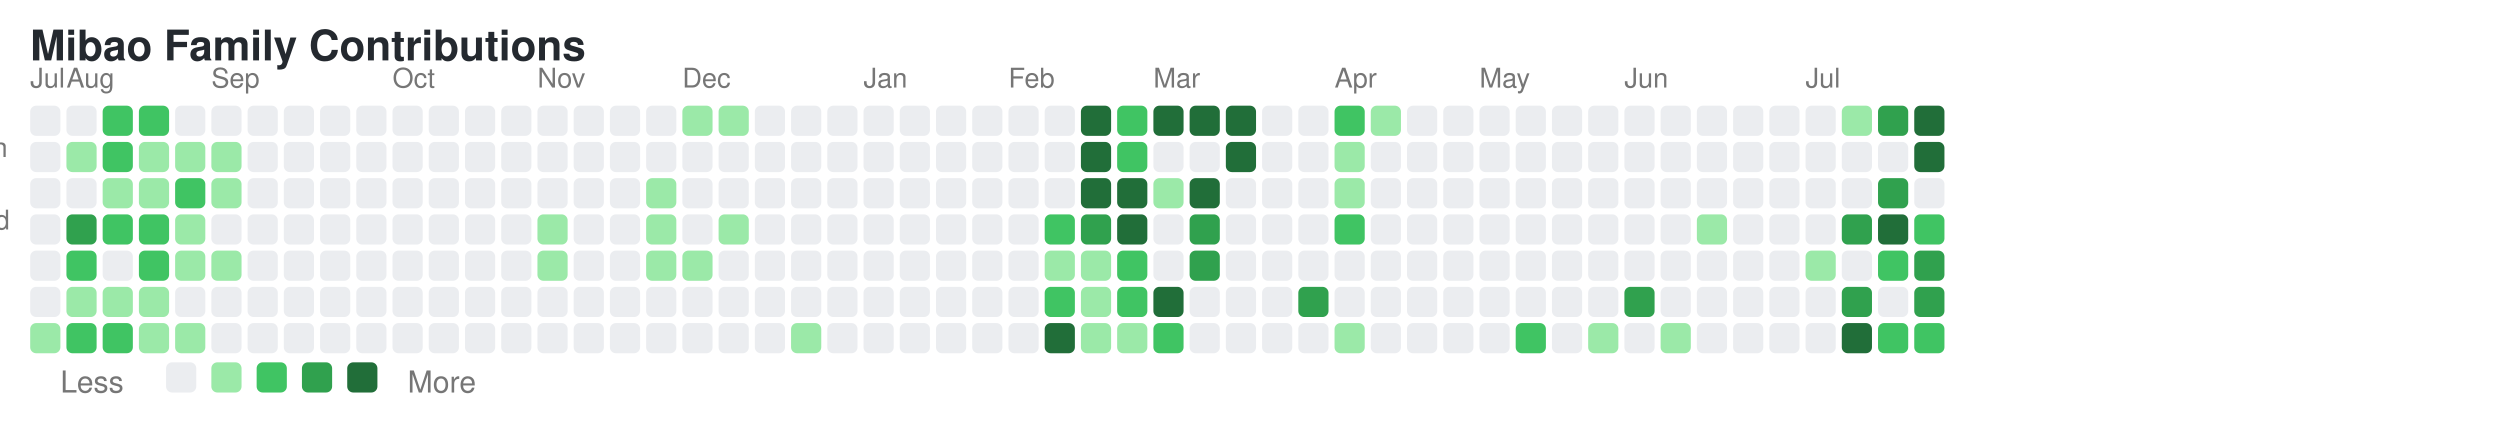
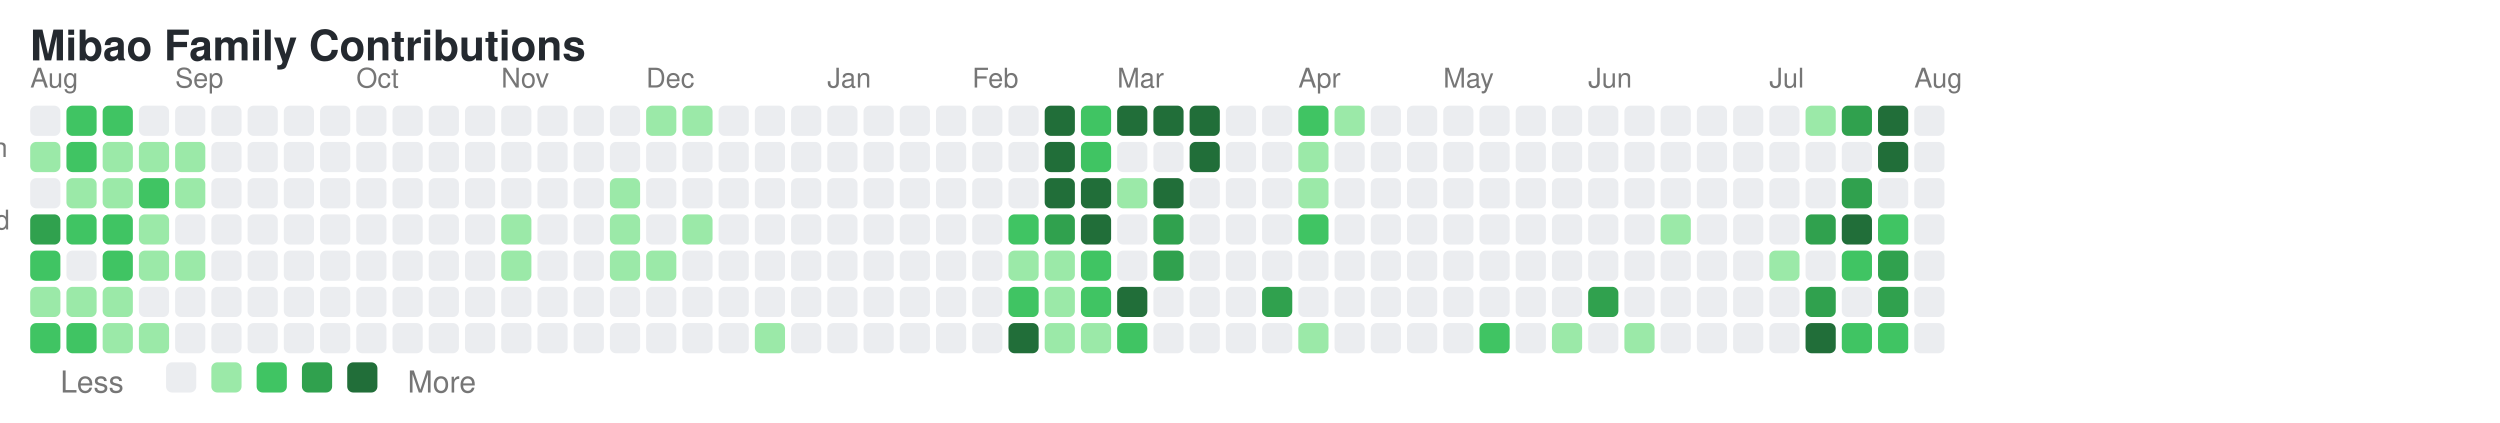
<svg xmlns="http://www.w3.org/2000/svg" width="828" height="140">
  <text x="10" y="20" font-family="-apple-system, BlinkMacSystemFont, Segoe UI, Helvetica, Arial, sans-serif" font-size="14" font-weight="600" fill="#24292f">Mibao Family Contributions</text>
  <g transform="translate(10, 35)">
-     <text x="0" y="-6" font-family="-apple-system, BlinkMacSystemFont, Segoe UI, Helvetica, Arial, sans-serif" font-size="9" fill="#767676">Jul</text>
-     <text x="12" y="-6" font-family="-apple-system, BlinkMacSystemFont, Segoe UI, Helvetica, Arial, sans-serif" font-size="9" fill="#767676">Aug</text>
-     <text x="60" y="-6" font-family="-apple-system, BlinkMacSystemFont, Segoe UI, Helvetica, Arial, sans-serif" font-size="9" fill="#767676">Sep</text>
-     <text x="120" y="-6" font-family="-apple-system, BlinkMacSystemFont, Segoe UI, Helvetica, Arial, sans-serif" font-size="9" fill="#767676">Oct</text>
-     <text x="168" y="-6" font-family="-apple-system, BlinkMacSystemFont, Segoe UI, Helvetica, Arial, sans-serif" font-size="9" fill="#767676">Nov</text>
-     <text x="216" y="-6" font-family="-apple-system, BlinkMacSystemFont, Segoe UI, Helvetica, Arial, sans-serif" font-size="9" fill="#767676">Dec</text>
-     <text x="276" y="-6" font-family="-apple-system, BlinkMacSystemFont, Segoe UI, Helvetica, Arial, sans-serif" font-size="9" fill="#767676">Jan</text>
-     <text x="324" y="-6" font-family="-apple-system, BlinkMacSystemFont, Segoe UI, Helvetica, Arial, sans-serif" font-size="9" fill="#767676">Feb</text>
-     <text x="372" y="-6" font-family="-apple-system, BlinkMacSystemFont, Segoe UI, Helvetica, Arial, sans-serif" font-size="9" fill="#767676">Mar</text>
-     <text x="432" y="-6" font-family="-apple-system, BlinkMacSystemFont, Segoe UI, Helvetica, Arial, sans-serif" font-size="9" fill="#767676">Apr</text>
-     <text x="480" y="-6" font-family="-apple-system, BlinkMacSystemFont, Segoe UI, Helvetica, Arial, sans-serif" font-size="9" fill="#767676">May</text>
-     <text x="528" y="-6" font-family="-apple-system, BlinkMacSystemFont, Segoe UI, Helvetica, Arial, sans-serif" font-size="9" fill="#767676">Jun</text>
-     <text x="588" y="-6" font-family="-apple-system, BlinkMacSystemFont, Segoe UI, Helvetica, Arial, sans-serif" font-size="9" fill="#767676">Jul</text>
+     <text x="0" y="-6" font-family="-apple-system, BlinkMacSystemFont, Segoe UI, Helvetica, Arial, sans-serif" font-size="9" fill="#767676">Aug</text>
+     <text x="48" y="-6" font-family="-apple-system, BlinkMacSystemFont, Segoe UI, Helvetica, Arial, sans-serif" font-size="9" fill="#767676">Sep</text>
+     <text x="108" y="-6" font-family="-apple-system, BlinkMacSystemFont, Segoe UI, Helvetica, Arial, sans-serif" font-size="9" fill="#767676">Oct</text>
+     <text x="156" y="-6" font-family="-apple-system, BlinkMacSystemFont, Segoe UI, Helvetica, Arial, sans-serif" font-size="9" fill="#767676">Nov</text>
+     <text x="204" y="-6" font-family="-apple-system, BlinkMacSystemFont, Segoe UI, Helvetica, Arial, sans-serif" font-size="9" fill="#767676">Dec</text>
+     <text x="264" y="-6" font-family="-apple-system, BlinkMacSystemFont, Segoe UI, Helvetica, Arial, sans-serif" font-size="9" fill="#767676">Jan</text>
+     <text x="312" y="-6" font-family="-apple-system, BlinkMacSystemFont, Segoe UI, Helvetica, Arial, sans-serif" font-size="9" fill="#767676">Feb</text>
+     <text x="360" y="-6" font-family="-apple-system, BlinkMacSystemFont, Segoe UI, Helvetica, Arial, sans-serif" font-size="9" fill="#767676">Mar</text>
+     <text x="420" y="-6" font-family="-apple-system, BlinkMacSystemFont, Segoe UI, Helvetica, Arial, sans-serif" font-size="9" fill="#767676">Apr</text>
+     <text x="468" y="-6" font-family="-apple-system, BlinkMacSystemFont, Segoe UI, Helvetica, Arial, sans-serif" font-size="9" fill="#767676">May</text>
+     <text x="516" y="-6" font-family="-apple-system, BlinkMacSystemFont, Segoe UI, Helvetica, Arial, sans-serif" font-size="9" fill="#767676">Jun</text>
+     <text x="576" y="-6" font-family="-apple-system, BlinkMacSystemFont, Segoe UI, Helvetica, Arial, sans-serif" font-size="9" fill="#767676">Jul</text>
+     <text x="624" y="-6" font-family="-apple-system, BlinkMacSystemFont, Segoe UI, Helvetica, Arial, sans-serif" font-size="9" fill="#767676">Aug</text>
    <text x="-25" y="17.0" font-family="-apple-system, BlinkMacSystemFont, Segoe UI, Helvetica, Arial, sans-serif" font-size="9" fill="#767676">Mon</text>
    <text x="-25" y="41.0" font-family="-apple-system, BlinkMacSystemFont, Segoe UI, Helvetica, Arial, sans-serif" font-size="9" fill="#767676">Wed</text>
    <text x="-25" y="65.0" font-family="-apple-system, BlinkMacSystemFont, Segoe UI, Helvetica, Arial, sans-serif" font-size="9" fill="#767676">Fri</text>
    <rect x="0" y="0" width="10" height="10" fill="#ebedf0" rx="2" />
-     <rect x="0" y="12" width="10" height="10" fill="#ebedf0" rx="2" />
+     <rect x="0" y="12" width="10" height="10" fill="#9be9a8" rx="2" />
    <rect x="0" y="24" width="10" height="10" fill="#ebedf0" rx="2" />
-     <rect x="0" y="36" width="10" height="10" fill="#ebedf0" rx="2" />
-     <rect x="0" y="48" width="10" height="10" fill="#ebedf0" rx="2" />
-     <rect x="0" y="60" width="10" height="10" fill="#ebedf0" rx="2" />
-     <rect x="0" y="72" width="10" height="10" fill="#9be9a8" rx="2" />
-     <rect x="12" y="0" width="10" height="10" fill="#ebedf0" rx="2" />
-     <rect x="12" y="12" width="10" height="10" fill="#9be9a8" rx="2" />
-     <rect x="12" y="24" width="10" height="10" fill="#ebedf0" rx="2" />
-     <rect x="12" y="36" width="10" height="10" fill="#30a14e" rx="2" />
-     <rect x="12" y="48" width="10" height="10" fill="#40c463" rx="2" />
+     <rect x="0" y="36" width="10" height="10" fill="#30a14e" rx="2" />
+     <rect x="0" y="48" width="10" height="10" fill="#40c463" rx="2" />
+     <rect x="0" y="60" width="10" height="10" fill="#9be9a8" rx="2" />
+     <rect x="0" y="72" width="10" height="10" fill="#40c463" rx="2" />
+     <rect x="12" y="0" width="10" height="10" fill="#40c463" rx="2" />
+     <rect x="12" y="12" width="10" height="10" fill="#40c463" rx="2" />
+     <rect x="12" y="24" width="10" height="10" fill="#9be9a8" rx="2" />
+     <rect x="12" y="36" width="10" height="10" fill="#40c463" rx="2" />
+     <rect x="12" y="48" width="10" height="10" fill="#ebedf0" rx="2" />
    <rect x="12" y="60" width="10" height="10" fill="#9be9a8" rx="2" />
    <rect x="12" y="72" width="10" height="10" fill="#40c463" rx="2" />
    <rect x="24" y="0" width="10" height="10" fill="#40c463" rx="2" />
-     <rect x="24" y="12" width="10" height="10" fill="#40c463" rx="2" />
+     <rect x="24" y="12" width="10" height="10" fill="#9be9a8" rx="2" />
    <rect x="24" y="24" width="10" height="10" fill="#9be9a8" rx="2" />
    <rect x="24" y="36" width="10" height="10" fill="#40c463" rx="2" />
-     <rect x="24" y="48" width="10" height="10" fill="#ebedf0" rx="2" />
+     <rect x="24" y="48" width="10" height="10" fill="#40c463" rx="2" />
    <rect x="24" y="60" width="10" height="10" fill="#9be9a8" rx="2" />
-     <rect x="24" y="72" width="10" height="10" fill="#40c463" rx="2" />
-     <rect x="36" y="0" width="10" height="10" fill="#40c463" rx="2" />
+     <rect x="24" y="72" width="10" height="10" fill="#9be9a8" rx="2" />
+     <rect x="36" y="0" width="10" height="10" fill="#ebedf0" rx="2" />
    <rect x="36" y="12" width="10" height="10" fill="#9be9a8" rx="2" />
-     <rect x="36" y="24" width="10" height="10" fill="#9be9a8" rx="2" />
-     <rect x="36" y="36" width="10" height="10" fill="#40c463" rx="2" />
-     <rect x="36" y="48" width="10" height="10" fill="#40c463" rx="2" />
-     <rect x="36" y="60" width="10" height="10" fill="#9be9a8" rx="2" />
+     <rect x="36" y="24" width="10" height="10" fill="#40c463" rx="2" />
+     <rect x="36" y="36" width="10" height="10" fill="#9be9a8" rx="2" />
+     <rect x="36" y="48" width="10" height="10" fill="#9be9a8" rx="2" />
+     <rect x="36" y="60" width="10" height="10" fill="#ebedf0" rx="2" />
    <rect x="36" y="72" width="10" height="10" fill="#9be9a8" rx="2" />
    <rect x="48" y="0" width="10" height="10" fill="#ebedf0" rx="2" />
    <rect x="48" y="12" width="10" height="10" fill="#9be9a8" rx="2" />
-     <rect x="48" y="24" width="10" height="10" fill="#40c463" rx="2" />
-     <rect x="48" y="36" width="10" height="10" fill="#9be9a8" rx="2" />
+     <rect x="48" y="24" width="10" height="10" fill="#9be9a8" rx="2" />
+     <rect x="48" y="36" width="10" height="10" fill="#ebedf0" rx="2" />
    <rect x="48" y="48" width="10" height="10" fill="#9be9a8" rx="2" />
    <rect x="48" y="60" width="10" height="10" fill="#ebedf0" rx="2" />
-     <rect x="48" y="72" width="10" height="10" fill="#9be9a8" rx="2" />
+     <rect x="48" y="72" width="10" height="10" fill="#ebedf0" rx="2" />
    <rect x="60" y="0" width="10" height="10" fill="#ebedf0" rx="2" />
-     <rect x="60" y="12" width="10" height="10" fill="#9be9a8" rx="2" />
-     <rect x="60" y="24" width="10" height="10" fill="#9be9a8" rx="2" />
+     <rect x="60" y="12" width="10" height="10" fill="#ebedf0" rx="2" />
+     <rect x="60" y="24" width="10" height="10" fill="#ebedf0" rx="2" />
    <rect x="60" y="36" width="10" height="10" fill="#ebedf0" rx="2" />
-     <rect x="60" y="48" width="10" height="10" fill="#9be9a8" rx="2" />
+     <rect x="60" y="48" width="10" height="10" fill="#ebedf0" rx="2" />
    <rect x="60" y="60" width="10" height="10" fill="#ebedf0" rx="2" />
    <rect x="60" y="72" width="10" height="10" fill="#ebedf0" rx="2" />
    <rect x="72" y="0" width="10" height="10" fill="#ebedf0" rx="2" />
    <rect x="72" y="12" width="10" height="10" fill="#ebedf0" rx="2" />
    <rect x="72" y="24" width="10" height="10" fill="#ebedf0" rx="2" />
    <rect x="72" y="36" width="10" height="10" fill="#ebedf0" rx="2" />
    <rect x="72" y="48" width="10" height="10" fill="#ebedf0" rx="2" />
    <rect x="72" y="60" width="10" height="10" fill="#ebedf0" rx="2" />
    <rect x="72" y="72" width="10" height="10" fill="#ebedf0" rx="2" />
    <rect x="84" y="0" width="10" height="10" fill="#ebedf0" rx="2" />
    <rect x="84" y="12" width="10" height="10" fill="#ebedf0" rx="2" />
    <rect x="84" y="24" width="10" height="10" fill="#ebedf0" rx="2" />
    <rect x="84" y="36" width="10" height="10" fill="#ebedf0" rx="2" />
    <rect x="84" y="48" width="10" height="10" fill="#ebedf0" rx="2" />
    <rect x="84" y="60" width="10" height="10" fill="#ebedf0" rx="2" />
    <rect x="84" y="72" width="10" height="10" fill="#ebedf0" rx="2" />
    <rect x="96" y="0" width="10" height="10" fill="#ebedf0" rx="2" />
    <rect x="96" y="12" width="10" height="10" fill="#ebedf0" rx="2" />
    <rect x="96" y="24" width="10" height="10" fill="#ebedf0" rx="2" />
    <rect x="96" y="36" width="10" height="10" fill="#ebedf0" rx="2" />
    <rect x="96" y="48" width="10" height="10" fill="#ebedf0" rx="2" />
    <rect x="96" y="60" width="10" height="10" fill="#ebedf0" rx="2" />
    <rect x="96" y="72" width="10" height="10" fill="#ebedf0" rx="2" />
    <rect x="108" y="0" width="10" height="10" fill="#ebedf0" rx="2" />
    <rect x="108" y="12" width="10" height="10" fill="#ebedf0" rx="2" />
    <rect x="108" y="24" width="10" height="10" fill="#ebedf0" rx="2" />
    <rect x="108" y="36" width="10" height="10" fill="#ebedf0" rx="2" />
    <rect x="108" y="48" width="10" height="10" fill="#ebedf0" rx="2" />
    <rect x="108" y="60" width="10" height="10" fill="#ebedf0" rx="2" />
    <rect x="108" y="72" width="10" height="10" fill="#ebedf0" rx="2" />
    <rect x="120" y="0" width="10" height="10" fill="#ebedf0" rx="2" />
    <rect x="120" y="12" width="10" height="10" fill="#ebedf0" rx="2" />
    <rect x="120" y="24" width="10" height="10" fill="#ebedf0" rx="2" />
    <rect x="120" y="36" width="10" height="10" fill="#ebedf0" rx="2" />
    <rect x="120" y="48" width="10" height="10" fill="#ebedf0" rx="2" />
    <rect x="120" y="60" width="10" height="10" fill="#ebedf0" rx="2" />
    <rect x="120" y="72" width="10" height="10" fill="#ebedf0" rx="2" />
    <rect x="132" y="0" width="10" height="10" fill="#ebedf0" rx="2" />
    <rect x="132" y="12" width="10" height="10" fill="#ebedf0" rx="2" />
    <rect x="132" y="24" width="10" height="10" fill="#ebedf0" rx="2" />
    <rect x="132" y="36" width="10" height="10" fill="#ebedf0" rx="2" />
    <rect x="132" y="48" width="10" height="10" fill="#ebedf0" rx="2" />
    <rect x="132" y="60" width="10" height="10" fill="#ebedf0" rx="2" />
    <rect x="132" y="72" width="10" height="10" fill="#ebedf0" rx="2" />
    <rect x="144" y="0" width="10" height="10" fill="#ebedf0" rx="2" />
    <rect x="144" y="12" width="10" height="10" fill="#ebedf0" rx="2" />
    <rect x="144" y="24" width="10" height="10" fill="#ebedf0" rx="2" />
    <rect x="144" y="36" width="10" height="10" fill="#ebedf0" rx="2" />
    <rect x="144" y="48" width="10" height="10" fill="#ebedf0" rx="2" />
    <rect x="144" y="60" width="10" height="10" fill="#ebedf0" rx="2" />
    <rect x="144" y="72" width="10" height="10" fill="#ebedf0" rx="2" />
    <rect x="156" y="0" width="10" height="10" fill="#ebedf0" rx="2" />
    <rect x="156" y="12" width="10" height="10" fill="#ebedf0" rx="2" />
    <rect x="156" y="24" width="10" height="10" fill="#ebedf0" rx="2" />
-     <rect x="156" y="36" width="10" height="10" fill="#ebedf0" rx="2" />
-     <rect x="156" y="48" width="10" height="10" fill="#ebedf0" rx="2" />
+     <rect x="156" y="36" width="10" height="10" fill="#9be9a8" rx="2" />
+     <rect x="156" y="48" width="10" height="10" fill="#9be9a8" rx="2" />
    <rect x="156" y="60" width="10" height="10" fill="#ebedf0" rx="2" />
    <rect x="156" y="72" width="10" height="10" fill="#ebedf0" rx="2" />
    <rect x="168" y="0" width="10" height="10" fill="#ebedf0" rx="2" />
    <rect x="168" y="12" width="10" height="10" fill="#ebedf0" rx="2" />
    <rect x="168" y="24" width="10" height="10" fill="#ebedf0" rx="2" />
-     <rect x="168" y="36" width="10" height="10" fill="#9be9a8" rx="2" />
-     <rect x="168" y="48" width="10" height="10" fill="#9be9a8" rx="2" />
+     <rect x="168" y="36" width="10" height="10" fill="#ebedf0" rx="2" />
+     <rect x="168" y="48" width="10" height="10" fill="#ebedf0" rx="2" />
    <rect x="168" y="60" width="10" height="10" fill="#ebedf0" rx="2" />
    <rect x="168" y="72" width="10" height="10" fill="#ebedf0" rx="2" />
    <rect x="180" y="0" width="10" height="10" fill="#ebedf0" rx="2" />
    <rect x="180" y="12" width="10" height="10" fill="#ebedf0" rx="2" />
    <rect x="180" y="24" width="10" height="10" fill="#ebedf0" rx="2" />
    <rect x="180" y="36" width="10" height="10" fill="#ebedf0" rx="2" />
    <rect x="180" y="48" width="10" height="10" fill="#ebedf0" rx="2" />
    <rect x="180" y="60" width="10" height="10" fill="#ebedf0" rx="2" />
    <rect x="180" y="72" width="10" height="10" fill="#ebedf0" rx="2" />
    <rect x="192" y="0" width="10" height="10" fill="#ebedf0" rx="2" />
    <rect x="192" y="12" width="10" height="10" fill="#ebedf0" rx="2" />
-     <rect x="192" y="24" width="10" height="10" fill="#ebedf0" rx="2" />
-     <rect x="192" y="36" width="10" height="10" fill="#ebedf0" rx="2" />
-     <rect x="192" y="48" width="10" height="10" fill="#ebedf0" rx="2" />
+     <rect x="192" y="24" width="10" height="10" fill="#9be9a8" rx="2" />
+     <rect x="192" y="36" width="10" height="10" fill="#9be9a8" rx="2" />
+     <rect x="192" y="48" width="10" height="10" fill="#9be9a8" rx="2" />
    <rect x="192" y="60" width="10" height="10" fill="#ebedf0" rx="2" />
    <rect x="192" y="72" width="10" height="10" fill="#ebedf0" rx="2" />
-     <rect x="204" y="0" width="10" height="10" fill="#ebedf0" rx="2" />
+     <rect x="204" y="0" width="10" height="10" fill="#9be9a8" rx="2" />
    <rect x="204" y="12" width="10" height="10" fill="#ebedf0" rx="2" />
-     <rect x="204" y="24" width="10" height="10" fill="#9be9a8" rx="2" />
-     <rect x="204" y="36" width="10" height="10" fill="#9be9a8" rx="2" />
+     <rect x="204" y="24" width="10" height="10" fill="#ebedf0" rx="2" />
+     <rect x="204" y="36" width="10" height="10" fill="#ebedf0" rx="2" />
    <rect x="204" y="48" width="10" height="10" fill="#9be9a8" rx="2" />
    <rect x="204" y="60" width="10" height="10" fill="#ebedf0" rx="2" />
    <rect x="204" y="72" width="10" height="10" fill="#ebedf0" rx="2" />
    <rect x="216" y="0" width="10" height="10" fill="#9be9a8" rx="2" />
    <rect x="216" y="12" width="10" height="10" fill="#ebedf0" rx="2" />
    <rect x="216" y="24" width="10" height="10" fill="#ebedf0" rx="2" />
-     <rect x="216" y="36" width="10" height="10" fill="#ebedf0" rx="2" />
-     <rect x="216" y="48" width="10" height="10" fill="#9be9a8" rx="2" />
+     <rect x="216" y="36" width="10" height="10" fill="#9be9a8" rx="2" />
+     <rect x="216" y="48" width="10" height="10" fill="#ebedf0" rx="2" />
    <rect x="216" y="60" width="10" height="10" fill="#ebedf0" rx="2" />
    <rect x="216" y="72" width="10" height="10" fill="#ebedf0" rx="2" />
-     <rect x="228" y="0" width="10" height="10" fill="#9be9a8" rx="2" />
+     <rect x="228" y="0" width="10" height="10" fill="#ebedf0" rx="2" />
    <rect x="228" y="12" width="10" height="10" fill="#ebedf0" rx="2" />
    <rect x="228" y="24" width="10" height="10" fill="#ebedf0" rx="2" />
-     <rect x="228" y="36" width="10" height="10" fill="#9be9a8" rx="2" />
+     <rect x="228" y="36" width="10" height="10" fill="#ebedf0" rx="2" />
    <rect x="228" y="48" width="10" height="10" fill="#ebedf0" rx="2" />
    <rect x="228" y="60" width="10" height="10" fill="#ebedf0" rx="2" />
    <rect x="228" y="72" width="10" height="10" fill="#ebedf0" rx="2" />
    <rect x="240" y="0" width="10" height="10" fill="#ebedf0" rx="2" />
    <rect x="240" y="12" width="10" height="10" fill="#ebedf0" rx="2" />
    <rect x="240" y="24" width="10" height="10" fill="#ebedf0" rx="2" />
    <rect x="240" y="36" width="10" height="10" fill="#ebedf0" rx="2" />
    <rect x="240" y="48" width="10" height="10" fill="#ebedf0" rx="2" />
    <rect x="240" y="60" width="10" height="10" fill="#ebedf0" rx="2" />
-     <rect x="240" y="72" width="10" height="10" fill="#ebedf0" rx="2" />
+     <rect x="240" y="72" width="10" height="10" fill="#9be9a8" rx="2" />
    <rect x="252" y="0" width="10" height="10" fill="#ebedf0" rx="2" />
    <rect x="252" y="12" width="10" height="10" fill="#ebedf0" rx="2" />
    <rect x="252" y="24" width="10" height="10" fill="#ebedf0" rx="2" />
    <rect x="252" y="36" width="10" height="10" fill="#ebedf0" rx="2" />
    <rect x="252" y="48" width="10" height="10" fill="#ebedf0" rx="2" />
    <rect x="252" y="60" width="10" height="10" fill="#ebedf0" rx="2" />
-     <rect x="252" y="72" width="10" height="10" fill="#9be9a8" rx="2" />
+     <rect x="252" y="72" width="10" height="10" fill="#ebedf0" rx="2" />
    <rect x="264" y="0" width="10" height="10" fill="#ebedf0" rx="2" />
    <rect x="264" y="12" width="10" height="10" fill="#ebedf0" rx="2" />
    <rect x="264" y="24" width="10" height="10" fill="#ebedf0" rx="2" />
    <rect x="264" y="36" width="10" height="10" fill="#ebedf0" rx="2" />
    <rect x="264" y="48" width="10" height="10" fill="#ebedf0" rx="2" />
    <rect x="264" y="60" width="10" height="10" fill="#ebedf0" rx="2" />
    <rect x="264" y="72" width="10" height="10" fill="#ebedf0" rx="2" />
    <rect x="276" y="0" width="10" height="10" fill="#ebedf0" rx="2" />
    <rect x="276" y="12" width="10" height="10" fill="#ebedf0" rx="2" />
    <rect x="276" y="24" width="10" height="10" fill="#ebedf0" rx="2" />
    <rect x="276" y="36" width="10" height="10" fill="#ebedf0" rx="2" />
    <rect x="276" y="48" width="10" height="10" fill="#ebedf0" rx="2" />
    <rect x="276" y="60" width="10" height="10" fill="#ebedf0" rx="2" />
    <rect x="276" y="72" width="10" height="10" fill="#ebedf0" rx="2" />
    <rect x="288" y="0" width="10" height="10" fill="#ebedf0" rx="2" />
    <rect x="288" y="12" width="10" height="10" fill="#ebedf0" rx="2" />
    <rect x="288" y="24" width="10" height="10" fill="#ebedf0" rx="2" />
    <rect x="288" y="36" width="10" height="10" fill="#ebedf0" rx="2" />
    <rect x="288" y="48" width="10" height="10" fill="#ebedf0" rx="2" />
    <rect x="288" y="60" width="10" height="10" fill="#ebedf0" rx="2" />
    <rect x="288" y="72" width="10" height="10" fill="#ebedf0" rx="2" />
    <rect x="300" y="0" width="10" height="10" fill="#ebedf0" rx="2" />
    <rect x="300" y="12" width="10" height="10" fill="#ebedf0" rx="2" />
    <rect x="300" y="24" width="10" height="10" fill="#ebedf0" rx="2" />
    <rect x="300" y="36" width="10" height="10" fill="#ebedf0" rx="2" />
    <rect x="300" y="48" width="10" height="10" fill="#ebedf0" rx="2" />
    <rect x="300" y="60" width="10" height="10" fill="#ebedf0" rx="2" />
    <rect x="300" y="72" width="10" height="10" fill="#ebedf0" rx="2" />
    <rect x="312" y="0" width="10" height="10" fill="#ebedf0" rx="2" />
    <rect x="312" y="12" width="10" height="10" fill="#ebedf0" rx="2" />
    <rect x="312" y="24" width="10" height="10" fill="#ebedf0" rx="2" />
    <rect x="312" y="36" width="10" height="10" fill="#ebedf0" rx="2" />
    <rect x="312" y="48" width="10" height="10" fill="#ebedf0" rx="2" />
    <rect x="312" y="60" width="10" height="10" fill="#ebedf0" rx="2" />
    <rect x="312" y="72" width="10" height="10" fill="#ebedf0" rx="2" />
    <rect x="324" y="0" width="10" height="10" fill="#ebedf0" rx="2" />
    <rect x="324" y="12" width="10" height="10" fill="#ebedf0" rx="2" />
    <rect x="324" y="24" width="10" height="10" fill="#ebedf0" rx="2" />
-     <rect x="324" y="36" width="10" height="10" fill="#ebedf0" rx="2" />
-     <rect x="324" y="48" width="10" height="10" fill="#ebedf0" rx="2" />
-     <rect x="324" y="60" width="10" height="10" fill="#ebedf0" rx="2" />
-     <rect x="324" y="72" width="10" height="10" fill="#ebedf0" rx="2" />
-     <rect x="336" y="0" width="10" height="10" fill="#ebedf0" rx="2" />
-     <rect x="336" y="12" width="10" height="10" fill="#ebedf0" rx="2" />
-     <rect x="336" y="24" width="10" height="10" fill="#ebedf0" rx="2" />
-     <rect x="336" y="36" width="10" height="10" fill="#40c463" rx="2" />
+     <rect x="324" y="36" width="10" height="10" fill="#40c463" rx="2" />
+     <rect x="324" y="48" width="10" height="10" fill="#9be9a8" rx="2" />
+     <rect x="324" y="60" width="10" height="10" fill="#40c463" rx="2" />
+     <rect x="324" y="72" width="10" height="10" fill="#216e39" rx="2" />
+     <rect x="336" y="0" width="10" height="10" fill="#216e39" rx="2" />
+     <rect x="336" y="12" width="10" height="10" fill="#216e39" rx="2" />
+     <rect x="336" y="24" width="10" height="10" fill="#216e39" rx="2" />
+     <rect x="336" y="36" width="10" height="10" fill="#30a14e" rx="2" />
    <rect x="336" y="48" width="10" height="10" fill="#9be9a8" rx="2" />
-     <rect x="336" y="60" width="10" height="10" fill="#40c463" rx="2" />
-     <rect x="336" y="72" width="10" height="10" fill="#216e39" rx="2" />
-     <rect x="348" y="0" width="10" height="10" fill="#216e39" rx="2" />
-     <rect x="348" y="12" width="10" height="10" fill="#216e39" rx="2" />
+     <rect x="336" y="60" width="10" height="10" fill="#9be9a8" rx="2" />
+     <rect x="336" y="72" width="10" height="10" fill="#9be9a8" rx="2" />
+     <rect x="348" y="0" width="10" height="10" fill="#40c463" rx="2" />
+     <rect x="348" y="12" width="10" height="10" fill="#40c463" rx="2" />
    <rect x="348" y="24" width="10" height="10" fill="#216e39" rx="2" />
-     <rect x="348" y="36" width="10" height="10" fill="#30a14e" rx="2" />
-     <rect x="348" y="48" width="10" height="10" fill="#9be9a8" rx="2" />
-     <rect x="348" y="60" width="10" height="10" fill="#9be9a8" rx="2" />
+     <rect x="348" y="36" width="10" height="10" fill="#216e39" rx="2" />
+     <rect x="348" y="48" width="10" height="10" fill="#40c463" rx="2" />
+     <rect x="348" y="60" width="10" height="10" fill="#40c463" rx="2" />
    <rect x="348" y="72" width="10" height="10" fill="#9be9a8" rx="2" />
-     <rect x="360" y="0" width="10" height="10" fill="#40c463" rx="2" />
-     <rect x="360" y="12" width="10" height="10" fill="#40c463" rx="2" />
-     <rect x="360" y="24" width="10" height="10" fill="#216e39" rx="2" />
-     <rect x="360" y="36" width="10" height="10" fill="#216e39" rx="2" />
-     <rect x="360" y="48" width="10" height="10" fill="#40c463" rx="2" />
-     <rect x="360" y="60" width="10" height="10" fill="#40c463" rx="2" />
-     <rect x="360" y="72" width="10" height="10" fill="#9be9a8" rx="2" />
+     <rect x="360" y="0" width="10" height="10" fill="#216e39" rx="2" />
+     <rect x="360" y="12" width="10" height="10" fill="#ebedf0" rx="2" />
+     <rect x="360" y="24" width="10" height="10" fill="#9be9a8" rx="2" />
+     <rect x="360" y="36" width="10" height="10" fill="#ebedf0" rx="2" />
+     <rect x="360" y="48" width="10" height="10" fill="#ebedf0" rx="2" />
+     <rect x="360" y="60" width="10" height="10" fill="#216e39" rx="2" />
+     <rect x="360" y="72" width="10" height="10" fill="#40c463" rx="2" />
    <rect x="372" y="0" width="10" height="10" fill="#216e39" rx="2" />
    <rect x="372" y="12" width="10" height="10" fill="#ebedf0" rx="2" />
-     <rect x="372" y="24" width="10" height="10" fill="#9be9a8" rx="2" />
-     <rect x="372" y="36" width="10" height="10" fill="#ebedf0" rx="2" />
-     <rect x="372" y="48" width="10" height="10" fill="#ebedf0" rx="2" />
-     <rect x="372" y="60" width="10" height="10" fill="#216e39" rx="2" />
-     <rect x="372" y="72" width="10" height="10" fill="#40c463" rx="2" />
+     <rect x="372" y="24" width="10" height="10" fill="#216e39" rx="2" />
+     <rect x="372" y="36" width="10" height="10" fill="#30a14e" rx="2" />
+     <rect x="372" y="48" width="10" height="10" fill="#30a14e" rx="2" />
+     <rect x="372" y="60" width="10" height="10" fill="#ebedf0" rx="2" />
+     <rect x="372" y="72" width="10" height="10" fill="#ebedf0" rx="2" />
    <rect x="384" y="0" width="10" height="10" fill="#216e39" rx="2" />
-     <rect x="384" y="12" width="10" height="10" fill="#ebedf0" rx="2" />
-     <rect x="384" y="24" width="10" height="10" fill="#216e39" rx="2" />
-     <rect x="384" y="36" width="10" height="10" fill="#30a14e" rx="2" />
-     <rect x="384" y="48" width="10" height="10" fill="#30a14e" rx="2" />
+     <rect x="384" y="12" width="10" height="10" fill="#216e39" rx="2" />
+     <rect x="384" y="24" width="10" height="10" fill="#ebedf0" rx="2" />
+     <rect x="384" y="36" width="10" height="10" fill="#ebedf0" rx="2" />
+     <rect x="384" y="48" width="10" height="10" fill="#ebedf0" rx="2" />
    <rect x="384" y="60" width="10" height="10" fill="#ebedf0" rx="2" />
    <rect x="384" y="72" width="10" height="10" fill="#ebedf0" rx="2" />
-     <rect x="396" y="0" width="10" height="10" fill="#216e39" rx="2" />
-     <rect x="396" y="12" width="10" height="10" fill="#216e39" rx="2" />
+     <rect x="396" y="0" width="10" height="10" fill="#ebedf0" rx="2" />
+     <rect x="396" y="12" width="10" height="10" fill="#ebedf0" rx="2" />
    <rect x="396" y="24" width="10" height="10" fill="#ebedf0" rx="2" />
    <rect x="396" y="36" width="10" height="10" fill="#ebedf0" rx="2" />
    <rect x="396" y="48" width="10" height="10" fill="#ebedf0" rx="2" />
    <rect x="396" y="60" width="10" height="10" fill="#ebedf0" rx="2" />
    <rect x="396" y="72" width="10" height="10" fill="#ebedf0" rx="2" />
    <rect x="408" y="0" width="10" height="10" fill="#ebedf0" rx="2" />
    <rect x="408" y="12" width="10" height="10" fill="#ebedf0" rx="2" />
    <rect x="408" y="24" width="10" height="10" fill="#ebedf0" rx="2" />
    <rect x="408" y="36" width="10" height="10" fill="#ebedf0" rx="2" />
    <rect x="408" y="48" width="10" height="10" fill="#ebedf0" rx="2" />
-     <rect x="408" y="60" width="10" height="10" fill="#ebedf0" rx="2" />
+     <rect x="408" y="60" width="10" height="10" fill="#30a14e" rx="2" />
    <rect x="408" y="72" width="10" height="10" fill="#ebedf0" rx="2" />
-     <rect x="420" y="0" width="10" height="10" fill="#ebedf0" rx="2" />
-     <rect x="420" y="12" width="10" height="10" fill="#ebedf0" rx="2" />
-     <rect x="420" y="24" width="10" height="10" fill="#ebedf0" rx="2" />
-     <rect x="420" y="36" width="10" height="10" fill="#ebedf0" rx="2" />
+     <rect x="420" y="0" width="10" height="10" fill="#40c463" rx="2" />
+     <rect x="420" y="12" width="10" height="10" fill="#9be9a8" rx="2" />
+     <rect x="420" y="24" width="10" height="10" fill="#9be9a8" rx="2" />
+     <rect x="420" y="36" width="10" height="10" fill="#40c463" rx="2" />
    <rect x="420" y="48" width="10" height="10" fill="#ebedf0" rx="2" />
-     <rect x="420" y="60" width="10" height="10" fill="#30a14e" rx="2" />
-     <rect x="420" y="72" width="10" height="10" fill="#ebedf0" rx="2" />
-     <rect x="432" y="0" width="10" height="10" fill="#40c463" rx="2" />
-     <rect x="432" y="12" width="10" height="10" fill="#9be9a8" rx="2" />
-     <rect x="432" y="24" width="10" height="10" fill="#9be9a8" rx="2" />
-     <rect x="432" y="36" width="10" height="10" fill="#40c463" rx="2" />
+     <rect x="420" y="60" width="10" height="10" fill="#ebedf0" rx="2" />
+     <rect x="420" y="72" width="10" height="10" fill="#9be9a8" rx="2" />
+     <rect x="432" y="0" width="10" height="10" fill="#9be9a8" rx="2" />
+     <rect x="432" y="12" width="10" height="10" fill="#ebedf0" rx="2" />
+     <rect x="432" y="24" width="10" height="10" fill="#ebedf0" rx="2" />
+     <rect x="432" y="36" width="10" height="10" fill="#ebedf0" rx="2" />
    <rect x="432" y="48" width="10" height="10" fill="#ebedf0" rx="2" />
    <rect x="432" y="60" width="10" height="10" fill="#ebedf0" rx="2" />
-     <rect x="432" y="72" width="10" height="10" fill="#9be9a8" rx="2" />
-     <rect x="444" y="0" width="10" height="10" fill="#9be9a8" rx="2" />
+     <rect x="432" y="72" width="10" height="10" fill="#ebedf0" rx="2" />
+     <rect x="444" y="0" width="10" height="10" fill="#ebedf0" rx="2" />
    <rect x="444" y="12" width="10" height="10" fill="#ebedf0" rx="2" />
    <rect x="444" y="24" width="10" height="10" fill="#ebedf0" rx="2" />
    <rect x="444" y="36" width="10" height="10" fill="#ebedf0" rx="2" />
    <rect x="444" y="48" width="10" height="10" fill="#ebedf0" rx="2" />
    <rect x="444" y="60" width="10" height="10" fill="#ebedf0" rx="2" />
    <rect x="444" y="72" width="10" height="10" fill="#ebedf0" rx="2" />
    <rect x="456" y="0" width="10" height="10" fill="#ebedf0" rx="2" />
    <rect x="456" y="12" width="10" height="10" fill="#ebedf0" rx="2" />
    <rect x="456" y="24" width="10" height="10" fill="#ebedf0" rx="2" />
    <rect x="456" y="36" width="10" height="10" fill="#ebedf0" rx="2" />
    <rect x="456" y="48" width="10" height="10" fill="#ebedf0" rx="2" />
    <rect x="456" y="60" width="10" height="10" fill="#ebedf0" rx="2" />
    <rect x="456" y="72" width="10" height="10" fill="#ebedf0" rx="2" />
    <rect x="468" y="0" width="10" height="10" fill="#ebedf0" rx="2" />
    <rect x="468" y="12" width="10" height="10" fill="#ebedf0" rx="2" />
    <rect x="468" y="24" width="10" height="10" fill="#ebedf0" rx="2" />
    <rect x="468" y="36" width="10" height="10" fill="#ebedf0" rx="2" />
    <rect x="468" y="48" width="10" height="10" fill="#ebedf0" rx="2" />
    <rect x="468" y="60" width="10" height="10" fill="#ebedf0" rx="2" />
    <rect x="468" y="72" width="10" height="10" fill="#ebedf0" rx="2" />
    <rect x="480" y="0" width="10" height="10" fill="#ebedf0" rx="2" />
    <rect x="480" y="12" width="10" height="10" fill="#ebedf0" rx="2" />
    <rect x="480" y="24" width="10" height="10" fill="#ebedf0" rx="2" />
    <rect x="480" y="36" width="10" height="10" fill="#ebedf0" rx="2" />
    <rect x="480" y="48" width="10" height="10" fill="#ebedf0" rx="2" />
    <rect x="480" y="60" width="10" height="10" fill="#ebedf0" rx="2" />
-     <rect x="480" y="72" width="10" height="10" fill="#ebedf0" rx="2" />
+     <rect x="480" y="72" width="10" height="10" fill="#40c463" rx="2" />
    <rect x="492" y="0" width="10" height="10" fill="#ebedf0" rx="2" />
    <rect x="492" y="12" width="10" height="10" fill="#ebedf0" rx="2" />
    <rect x="492" y="24" width="10" height="10" fill="#ebedf0" rx="2" />
    <rect x="492" y="36" width="10" height="10" fill="#ebedf0" rx="2" />
    <rect x="492" y="48" width="10" height="10" fill="#ebedf0" rx="2" />
    <rect x="492" y="60" width="10" height="10" fill="#ebedf0" rx="2" />
-     <rect x="492" y="72" width="10" height="10" fill="#40c463" rx="2" />
+     <rect x="492" y="72" width="10" height="10" fill="#ebedf0" rx="2" />
    <rect x="504" y="0" width="10" height="10" fill="#ebedf0" rx="2" />
    <rect x="504" y="12" width="10" height="10" fill="#ebedf0" rx="2" />
    <rect x="504" y="24" width="10" height="10" fill="#ebedf0" rx="2" />
    <rect x="504" y="36" width="10" height="10" fill="#ebedf0" rx="2" />
    <rect x="504" y="48" width="10" height="10" fill="#ebedf0" rx="2" />
    <rect x="504" y="60" width="10" height="10" fill="#ebedf0" rx="2" />
-     <rect x="504" y="72" width="10" height="10" fill="#ebedf0" rx="2" />
+     <rect x="504" y="72" width="10" height="10" fill="#9be9a8" rx="2" />
    <rect x="516" y="0" width="10" height="10" fill="#ebedf0" rx="2" />
    <rect x="516" y="12" width="10" height="10" fill="#ebedf0" rx="2" />
    <rect x="516" y="24" width="10" height="10" fill="#ebedf0" rx="2" />
    <rect x="516" y="36" width="10" height="10" fill="#ebedf0" rx="2" />
    <rect x="516" y="48" width="10" height="10" fill="#ebedf0" rx="2" />
-     <rect x="516" y="60" width="10" height="10" fill="#ebedf0" rx="2" />
-     <rect x="516" y="72" width="10" height="10" fill="#9be9a8" rx="2" />
+     <rect x="516" y="60" width="10" height="10" fill="#30a14e" rx="2" />
+     <rect x="516" y="72" width="10" height="10" fill="#ebedf0" rx="2" />
    <rect x="528" y="0" width="10" height="10" fill="#ebedf0" rx="2" />
    <rect x="528" y="12" width="10" height="10" fill="#ebedf0" rx="2" />
    <rect x="528" y="24" width="10" height="10" fill="#ebedf0" rx="2" />
    <rect x="528" y="36" width="10" height="10" fill="#ebedf0" rx="2" />
    <rect x="528" y="48" width="10" height="10" fill="#ebedf0" rx="2" />
-     <rect x="528" y="60" width="10" height="10" fill="#30a14e" rx="2" />
-     <rect x="528" y="72" width="10" height="10" fill="#ebedf0" rx="2" />
+     <rect x="528" y="60" width="10" height="10" fill="#ebedf0" rx="2" />
+     <rect x="528" y="72" width="10" height="10" fill="#9be9a8" rx="2" />
    <rect x="540" y="0" width="10" height="10" fill="#ebedf0" rx="2" />
    <rect x="540" y="12" width="10" height="10" fill="#ebedf0" rx="2" />
    <rect x="540" y="24" width="10" height="10" fill="#ebedf0" rx="2" />
-     <rect x="540" y="36" width="10" height="10" fill="#ebedf0" rx="2" />
+     <rect x="540" y="36" width="10" height="10" fill="#9be9a8" rx="2" />
    <rect x="540" y="48" width="10" height="10" fill="#ebedf0" rx="2" />
    <rect x="540" y="60" width="10" height="10" fill="#ebedf0" rx="2" />
-     <rect x="540" y="72" width="10" height="10" fill="#9be9a8" rx="2" />
+     <rect x="540" y="72" width="10" height="10" fill="#ebedf0" rx="2" />
    <rect x="552" y="0" width="10" height="10" fill="#ebedf0" rx="2" />
    <rect x="552" y="12" width="10" height="10" fill="#ebedf0" rx="2" />
    <rect x="552" y="24" width="10" height="10" fill="#ebedf0" rx="2" />
-     <rect x="552" y="36" width="10" height="10" fill="#9be9a8" rx="2" />
+     <rect x="552" y="36" width="10" height="10" fill="#ebedf0" rx="2" />
    <rect x="552" y="48" width="10" height="10" fill="#ebedf0" rx="2" />
    <rect x="552" y="60" width="10" height="10" fill="#ebedf0" rx="2" />
    <rect x="552" y="72" width="10" height="10" fill="#ebedf0" rx="2" />
    <rect x="564" y="0" width="10" height="10" fill="#ebedf0" rx="2" />
    <rect x="564" y="12" width="10" height="10" fill="#ebedf0" rx="2" />
    <rect x="564" y="24" width="10" height="10" fill="#ebedf0" rx="2" />
    <rect x="564" y="36" width="10" height="10" fill="#ebedf0" rx="2" />
    <rect x="564" y="48" width="10" height="10" fill="#ebedf0" rx="2" />
    <rect x="564" y="60" width="10" height="10" fill="#ebedf0" rx="2" />
    <rect x="564" y="72" width="10" height="10" fill="#ebedf0" rx="2" />
    <rect x="576" y="0" width="10" height="10" fill="#ebedf0" rx="2" />
    <rect x="576" y="12" width="10" height="10" fill="#ebedf0" rx="2" />
    <rect x="576" y="24" width="10" height="10" fill="#ebedf0" rx="2" />
    <rect x="576" y="36" width="10" height="10" fill="#ebedf0" rx="2" />
-     <rect x="576" y="48" width="10" height="10" fill="#ebedf0" rx="2" />
+     <rect x="576" y="48" width="10" height="10" fill="#9be9a8" rx="2" />
    <rect x="576" y="60" width="10" height="10" fill="#ebedf0" rx="2" />
    <rect x="576" y="72" width="10" height="10" fill="#ebedf0" rx="2" />
-     <rect x="588" y="0" width="10" height="10" fill="#ebedf0" rx="2" />
+     <rect x="588" y="0" width="10" height="10" fill="#9be9a8" rx="2" />
    <rect x="588" y="12" width="10" height="10" fill="#ebedf0" rx="2" />
    <rect x="588" y="24" width="10" height="10" fill="#ebedf0" rx="2" />
-     <rect x="588" y="36" width="10" height="10" fill="#ebedf0" rx="2" />
-     <rect x="588" y="48" width="10" height="10" fill="#9be9a8" rx="2" />
-     <rect x="588" y="60" width="10" height="10" fill="#ebedf0" rx="2" />
-     <rect x="588" y="72" width="10" height="10" fill="#ebedf0" rx="2" />
-     <rect x="600" y="0" width="10" height="10" fill="#9be9a8" rx="2" />
+     <rect x="588" y="36" width="10" height="10" fill="#30a14e" rx="2" />
+     <rect x="588" y="48" width="10" height="10" fill="#ebedf0" rx="2" />
+     <rect x="588" y="60" width="10" height="10" fill="#30a14e" rx="2" />
+     <rect x="588" y="72" width="10" height="10" fill="#216e39" rx="2" />
+     <rect x="600" y="0" width="10" height="10" fill="#30a14e" rx="2" />
    <rect x="600" y="12" width="10" height="10" fill="#ebedf0" rx="2" />
-     <rect x="600" y="24" width="10" height="10" fill="#ebedf0" rx="2" />
-     <rect x="600" y="36" width="10" height="10" fill="#30a14e" rx="2" />
-     <rect x="600" y="48" width="10" height="10" fill="#ebedf0" rx="2" />
-     <rect x="600" y="60" width="10" height="10" fill="#30a14e" rx="2" />
-     <rect x="600" y="72" width="10" height="10" fill="#216e39" rx="2" />
-     <rect x="612" y="0" width="10" height="10" fill="#30a14e" rx="2" />
-     <rect x="612" y="12" width="10" height="10" fill="#ebedf0" rx="2" />
-     <rect x="612" y="24" width="10" height="10" fill="#30a14e" rx="2" />
-     <rect x="612" y="36" width="10" height="10" fill="#216e39" rx="2" />
-     <rect x="612" y="48" width="10" height="10" fill="#40c463" rx="2" />
-     <rect x="612" y="60" width="10" height="10" fill="#ebedf0" rx="2" />
+     <rect x="600" y="24" width="10" height="10" fill="#30a14e" rx="2" />
+     <rect x="600" y="36" width="10" height="10" fill="#216e39" rx="2" />
+     <rect x="600" y="48" width="10" height="10" fill="#40c463" rx="2" />
+     <rect x="600" y="60" width="10" height="10" fill="#ebedf0" rx="2" />
+     <rect x="600" y="72" width="10" height="10" fill="#40c463" rx="2" />
+     <rect x="612" y="0" width="10" height="10" fill="#216e39" rx="2" />
+     <rect x="612" y="12" width="10" height="10" fill="#216e39" rx="2" />
+     <rect x="612" y="24" width="10" height="10" fill="#ebedf0" rx="2" />
+     <rect x="612" y="36" width="10" height="10" fill="#40c463" rx="2" />
+     <rect x="612" y="48" width="10" height="10" fill="#30a14e" rx="2" />
+     <rect x="612" y="60" width="10" height="10" fill="#30a14e" rx="2" />
    <rect x="612" y="72" width="10" height="10" fill="#40c463" rx="2" />
-     <rect x="624" y="0" width="10" height="10" fill="#216e39" rx="2" />
-     <rect x="624" y="12" width="10" height="10" fill="#216e39" rx="2" />
+     <rect x="624" y="0" width="10" height="10" fill="#ebedf0" rx="2" />
+     <rect x="624" y="12" width="10" height="10" fill="#ebedf0" rx="2" />
    <rect x="624" y="24" width="10" height="10" fill="#ebedf0" rx="2" />
-     <rect x="624" y="36" width="10" height="10" fill="#40c463" rx="2" />
-     <rect x="624" y="48" width="10" height="10" fill="#30a14e" rx="2" />
-     <rect x="624" y="60" width="10" height="10" fill="#30a14e" rx="2" />
-     <rect x="624" y="72" width="10" height="10" fill="#40c463" rx="2" />
+     <rect x="624" y="36" width="10" height="10" fill="#ebedf0" rx="2" />
+     <rect x="624" y="48" width="10" height="10" fill="#ebedf0" rx="2" />
+     <rect x="624" y="60" width="10" height="10" fill="#ebedf0" rx="2" />
+     <rect x="624" y="72" width="10" height="10" fill="#ebedf0" rx="2" />
    <text x="10" y="95" font-family="-apple-system, BlinkMacSystemFont, Segoe UI, Helvetica, Arial, sans-serif" font-size="10" fill="#767676">Less</text>
    <rect x="45" y="85" width="10" height="10" fill="#ebedf0" rx="2" />
    <rect x="60" y="85" width="10" height="10" fill="#9be9a8" rx="2" />
    <rect x="75" y="85" width="10" height="10" fill="#40c463" rx="2" />
    <rect x="90" y="85" width="10" height="10" fill="#30a14e" rx="2" />
    <rect x="105" y="85" width="10" height="10" fill="#216e39" rx="2" />
    <text x="125" y="95" font-family="-apple-system, BlinkMacSystemFont, Segoe UI, Helvetica, Arial, sans-serif" font-size="10" fill="#767676">More</text>
  </g>
</svg>
